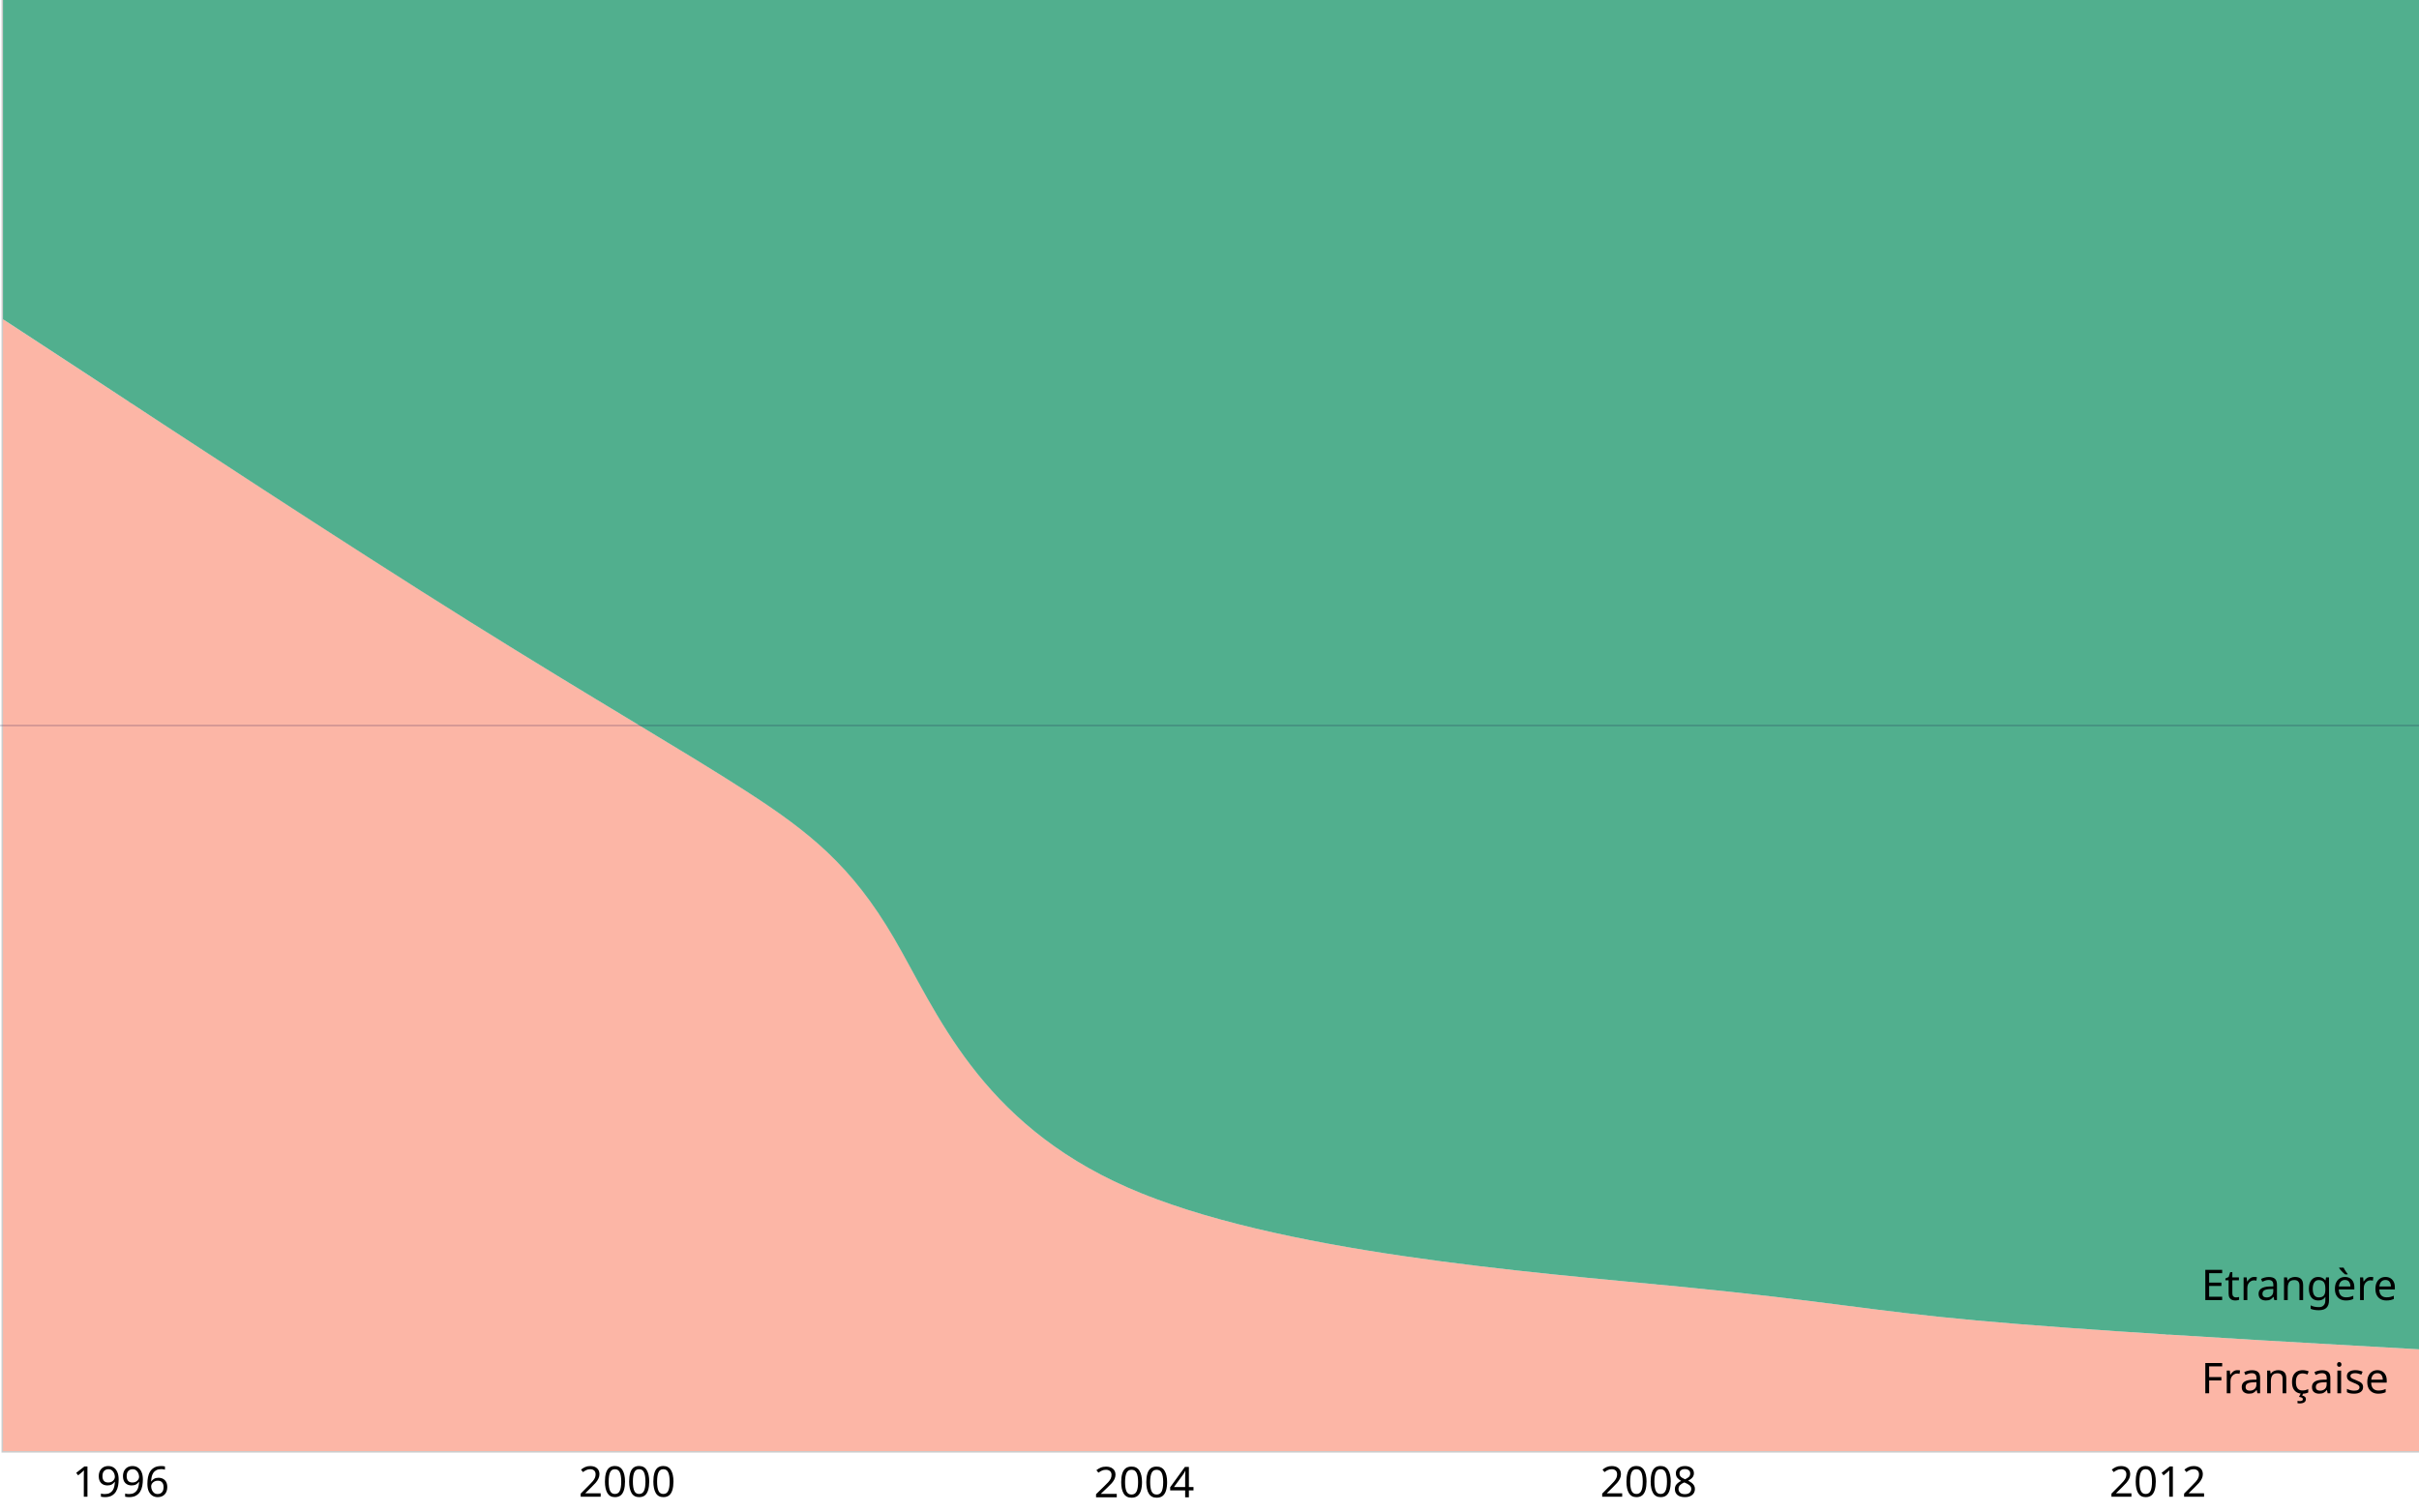
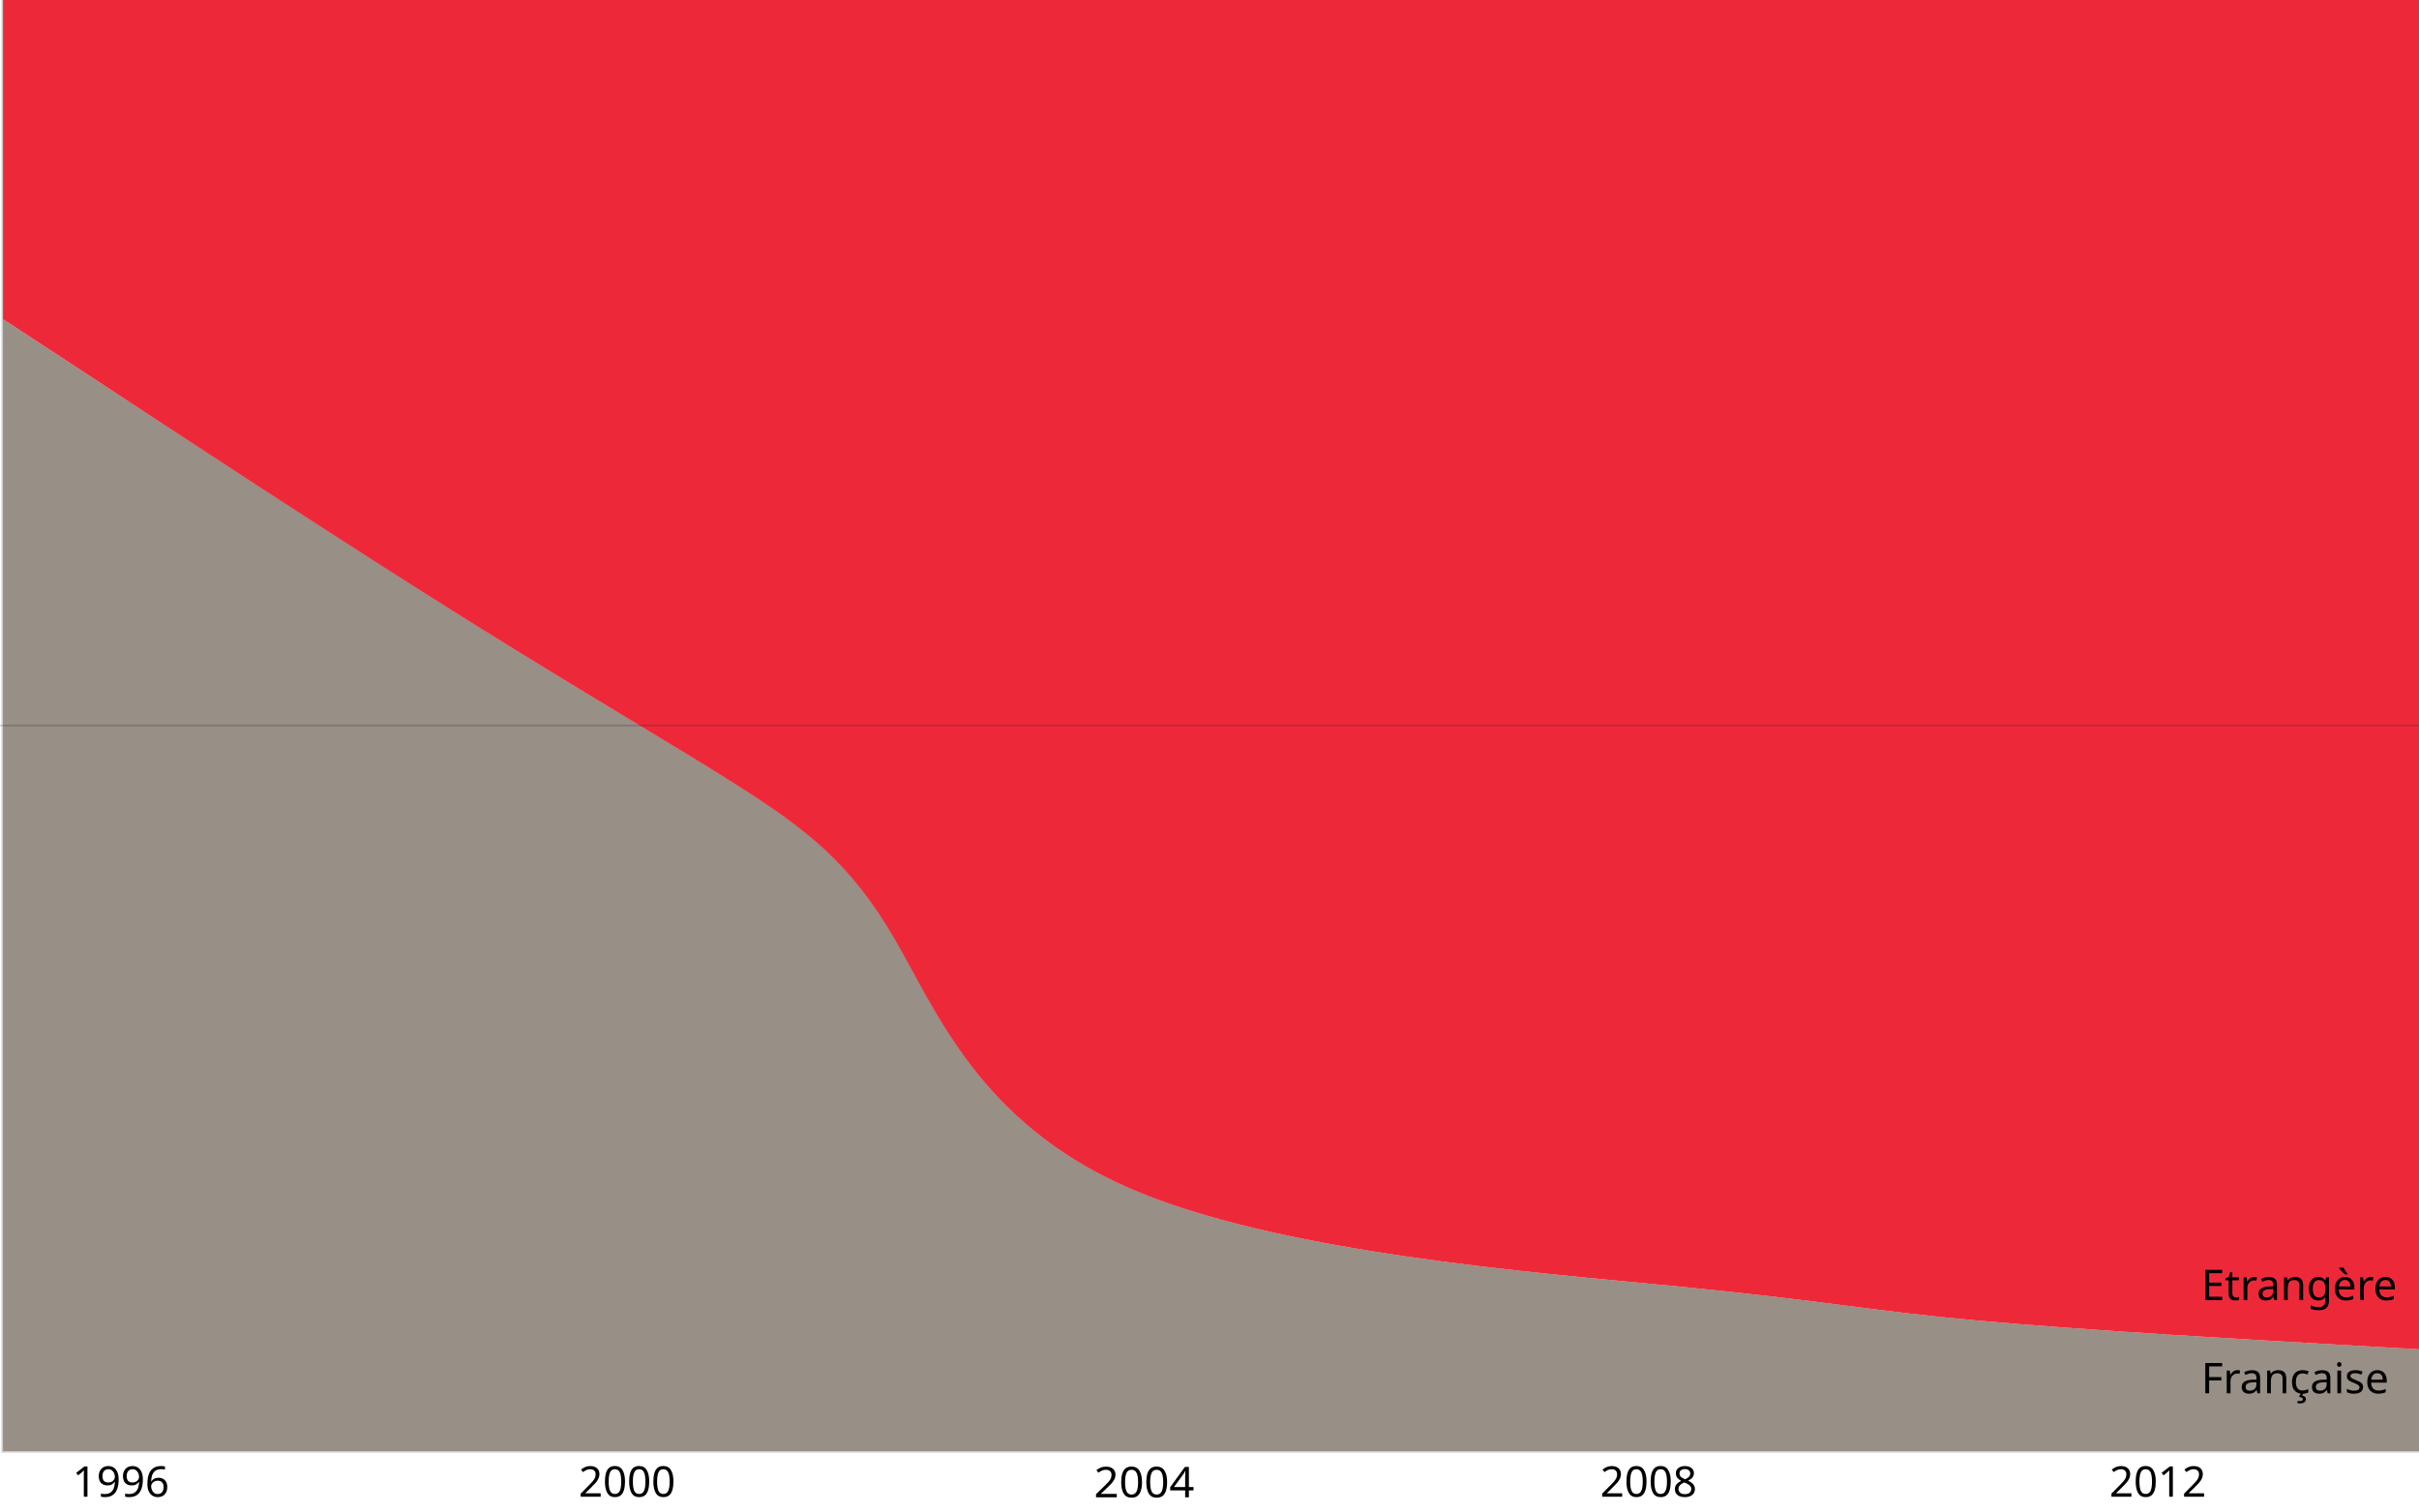
<svg xmlns="http://www.w3.org/2000/svg" version="1.1" id="Calque_1" x="0px" y="0px" viewBox="0 0 800 500" style="enable-background:new 0 0 800 500;" xml:space="preserve">
  <style type="text/css">
	.st0{fill:none;stroke:#CCCCCC;}
	.st1{font-family:'Arial-BoldMT';}
	.st2{font-size:14px;}
- 	.st3{fill:#FCB6A6;}
+ 	.st3{fill:#988F86;}
	.st4{fill:none;}
	.st5{font-family:'Arial-ItalicMT';}
- 	.st6{fill:#51AF8E;}
- 	.st7{opacity:0.4;fill:none;stroke:#0E0043;stroke-width:0.25;}
+ 	.st6{fill:#ED2939;}
+ 	.st7{opacity:0.4;fill:none;stroke:#0E0043;stroke-width:0.25;enable-background:new    ;}
</style>
  <g>
    <g transform="translate(0,480)">
      <g transform="translate(42.07493,0)">
        <line class="st0" x1="1" y1="0" x2="1" y2="-480" />
        <text transform="matrix(1 0 0 1 -18.1231 15.1)" class="st1 st2">1996</text>
      </g>
      <g transform="translate(210.4899,0)">
        <line class="st0" x1="1" y1="0" x2="1" y2="-480" />
        <text transform="matrix(1 0 0 1 -19.123 15.1)" class="st1 st2">2000</text>
      </g>
      <g transform="translate(378.9049,0)">
        <line class="st0" x1="1" y1="0" x2="1" y2="-480" />
        <text transform="matrix(1.0367 0 0 1 -17.1227 15.2891)" class="st1 st2">2004</text>
      </g>
      <g transform="translate(547.3199,0)">
        <line class="st0" x1="1" y1="0" x2="1" y2="-480" />
        <text transform="matrix(1 0 0 1 -18.123 15.1)" class="st1 st2">2008</text>
      </g>
      <g transform="translate(715.7349,0)">
        <line class="st0" x1="1" y1="0" x2="1" y2="-480" />
        <text transform="matrix(1 0 0 1 -18.123 15.1)" class="st1 st2">2012</text>
      </g>
      <path class="st0" d="M1-480V0h800v-480" />
    </g>
    <path class="st3" d="M1,105.6L29.1,124c28.1,18.4,84.2,55.2,126.3,81.6s70.2,42.4,91.3,56s35.1,24.8,49.1,48.8s28,60.8,77.2,82.4   c49.1,21.6,133.4,28,182.5,32.8s63.2,8,98.2,11.2c35.1,3.2,91.2,6.4,119.3,8l28.1,1.6V480H773c-28.1,0-84.2,0-119.3,0   s-49.1,0-98.2,0s-133.4,0-182.5,0s-63.2,0-77.2,0s-28,0-49.1,0s-49.1,0-91.3,0s-98.3,0-126.3,0H1V105.6z" />
    <rect x="728" y="450.9" class="st4" width="92.1" height="16.4" />
    <text transform="matrix(1 0 0 1 727.9698 460.8807)" class="st5 st2">Française</text>
    <path class="st6" d="M1,0h28.1c28.1,0,84.2,0,126.3,0s70.2,0,91.3,0s35.1,0,49.1,0s28,0,77.2,0s133.4,0,182.5,0s63.2,0,98.2,0   c35.1,0,91.2,0,119.3,0h28v446.4l-28.1-1.6c-28.1-1.6-84.2-4.8-119.3-8s-49.1-6.4-98.2-11.2c-49.1-4.8-133.4-11.2-182.5-32.8   c-49.1-21.6-63.2-58.4-77.2-82.4s-28-35.2-49.1-48.8c-21.1-13.6-49.1-29.6-91.3-56S57.1,142.4,29.1,124L1,105.6V0z" />
    <rect x="728" y="420" class="st4" width="92.1" height="16.4" />
    <text transform="matrix(1 0 0 1 727.9698 430.0498)" class="st5 st2">Etrangère</text>
  </g>
  <line class="st7" x1="801.1" y1="240" x2="0" y2="240" />
</svg>
